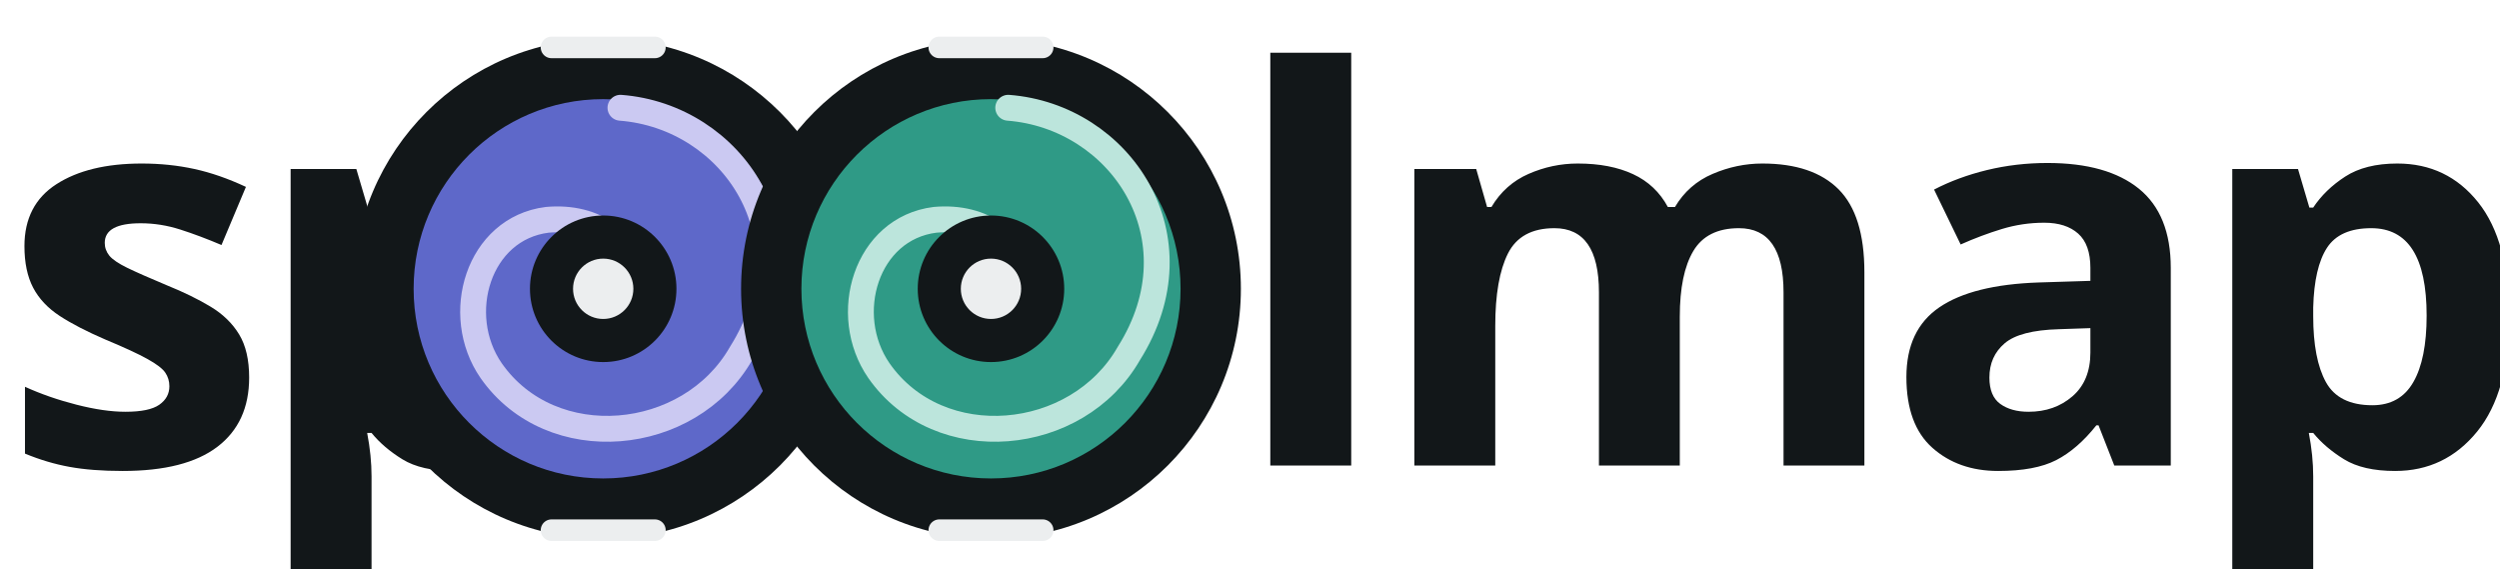
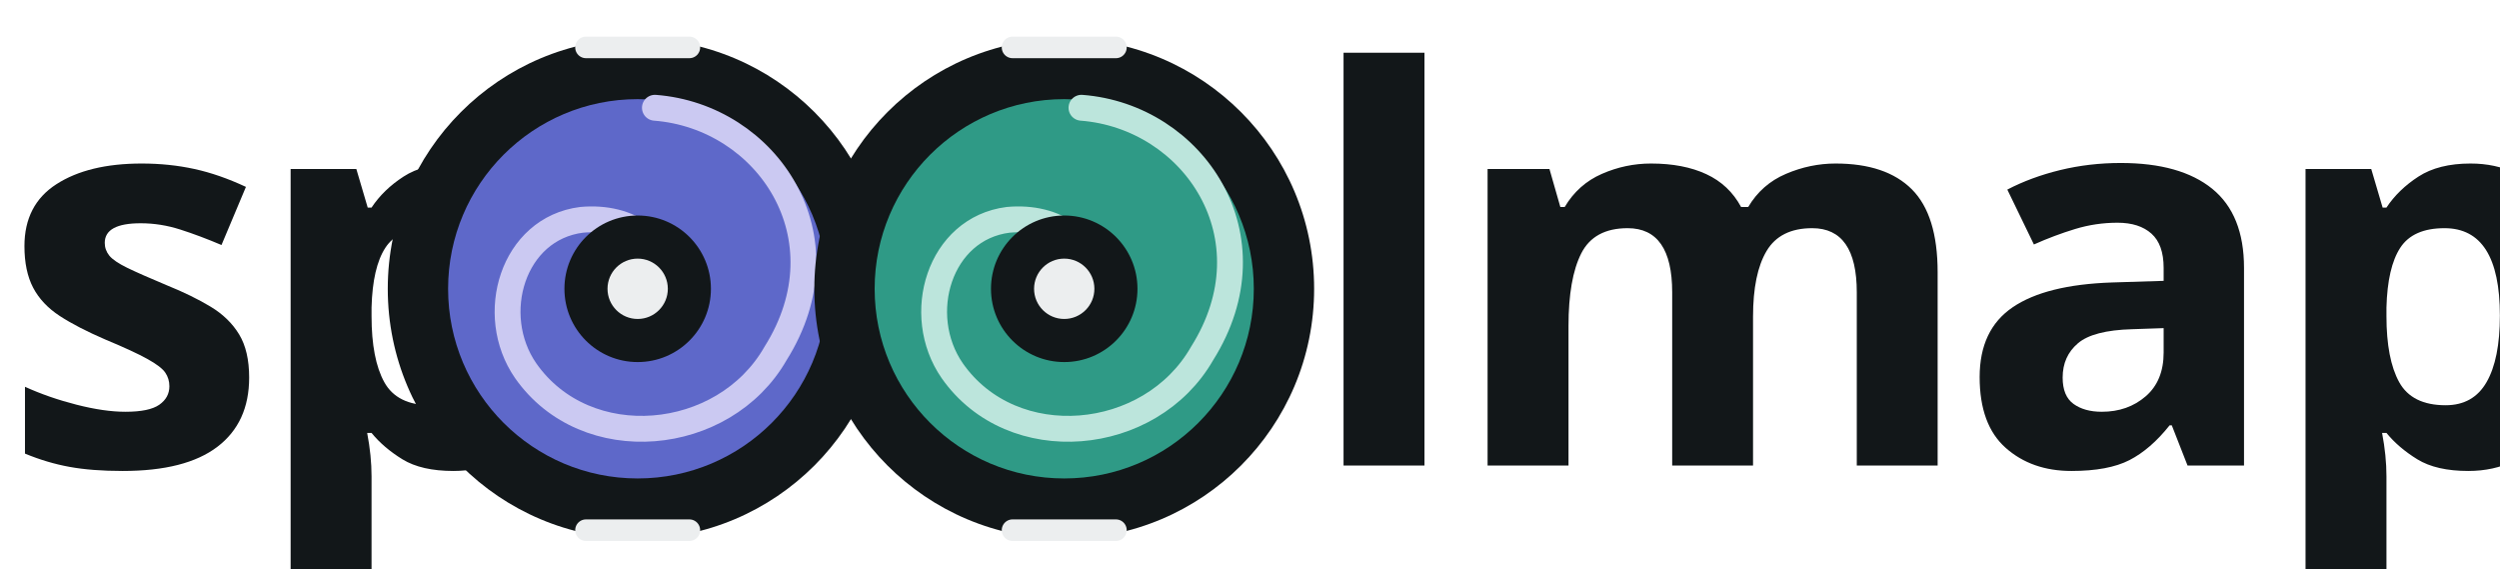
<svg xmlns="http://www.w3.org/2000/svg" viewBox="0 0 580 132" role="img" aria-labelledby="title">
  <g fill="#121719">
    <text x="0" y="108" font-family="Avenir Next Condensed, Arial Narrow, sans-serif" font-size="126" font-weight="700" letter-spacing="-5">sp</text>
-     <g transform="translate(140 67)">
+     <g transform="translate(148 67)">
      <circle r="58" />
      <circle r="44" fill="#5e68c9" />
      <path d="M7 0C7-11-2-17-13-16-29-14-35 6-26 19-12 39 20 36 32 15 49-12 30-40 4-42" fill="none" stroke="#cbc9f2" stroke-width="6" stroke-linecap="round" />
      <circle r="17" />
      <circle r="7" fill="#eceeef" />
      <path d="M-12-56h24M-12 56h24" stroke="#eceeef" stroke-width="5" stroke-linecap="round" />
    </g>
-     <g transform="translate(230 67)">
+     <g transform="translate(247 67)">
      <circle r="58" />
      <circle r="44" fill="#2f9a86" />
      <path d="M7 0C7-11-2-17-13-16-29-14-35 6-26 19-12 39 20 36 32 15 49-12 30-40 4-42" fill="none" stroke="#bce5dc" stroke-width="6" stroke-linecap="round" />
      <circle r="17" />
      <circle r="7" fill="#eceeef" />
      <path d="M-12-56h24M-12 56h24" stroke="#eceeef" stroke-width="5" stroke-linecap="round" />
    </g>
-     <text x="285" y="108" font-family="Avenir Next Condensed, Arial Narrow, sans-serif" font-size="126" font-weight="700" letter-spacing="-5">lmap</text>
+     <text x="302" y="108" font-family="Avenir Next Condensed, Arial Narrow, sans-serif" font-size="126" font-weight="700" letter-spacing="-5">lmap</text>
  </g>
</svg>
